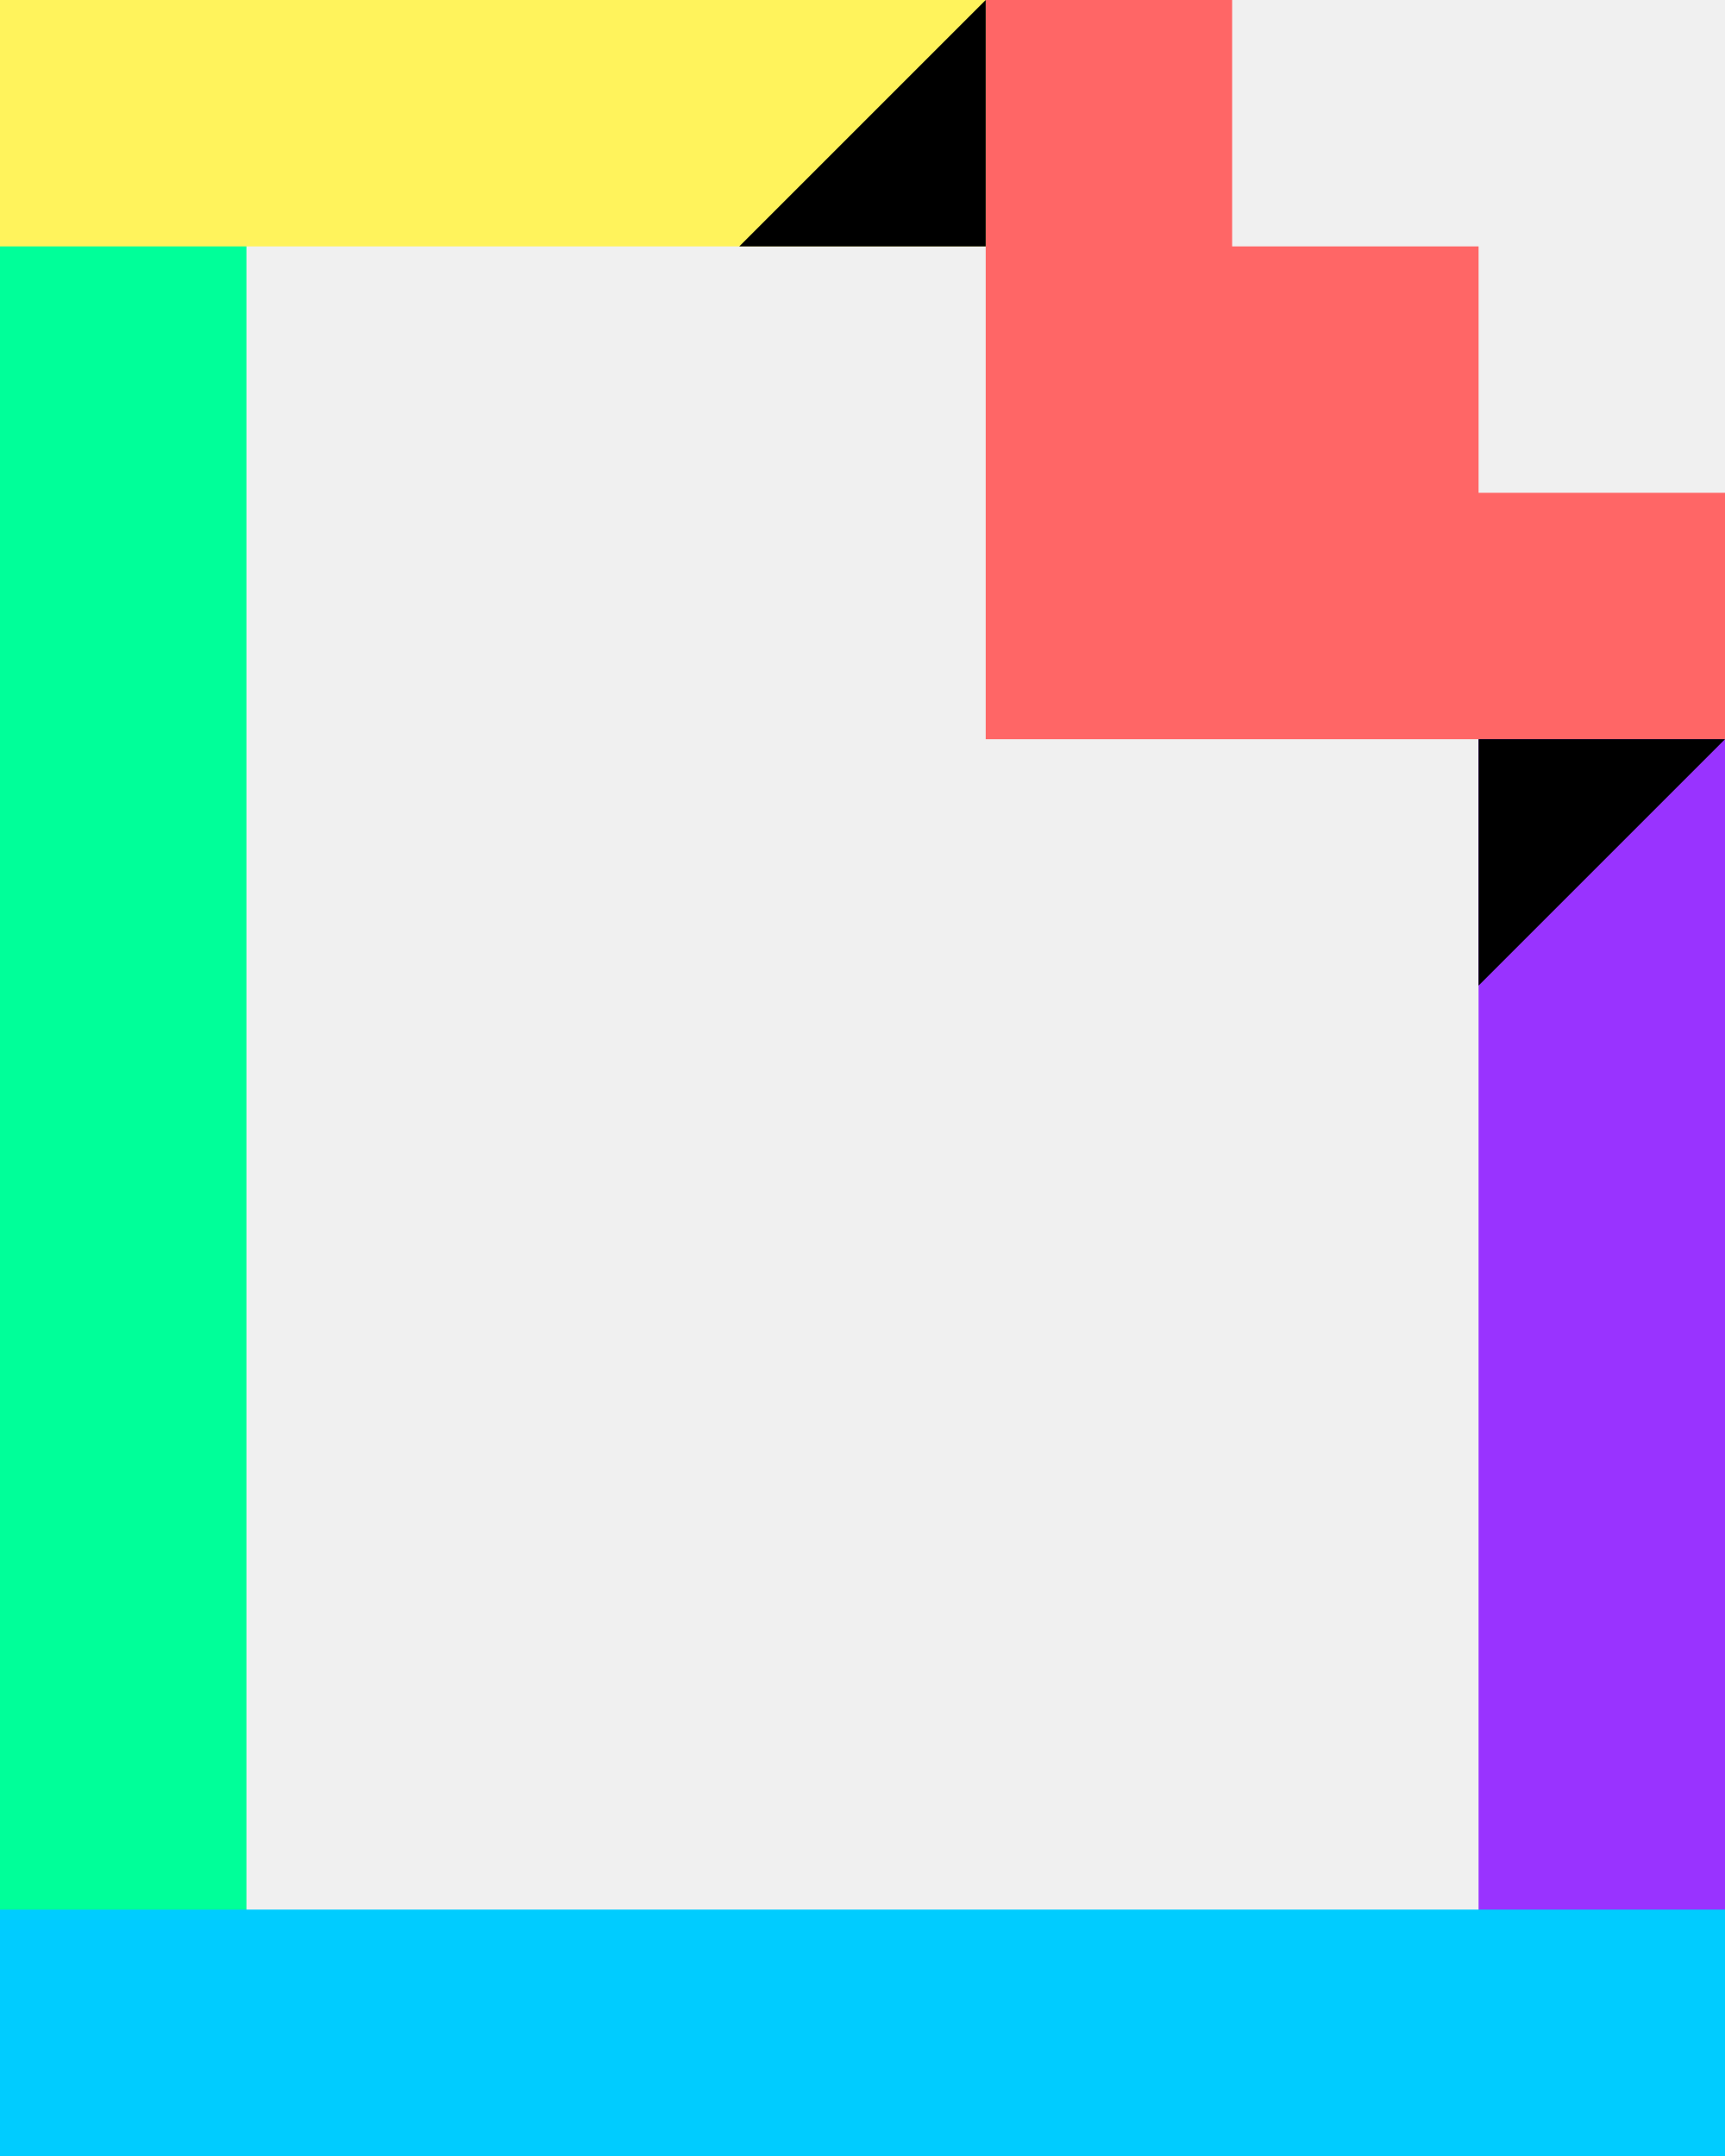
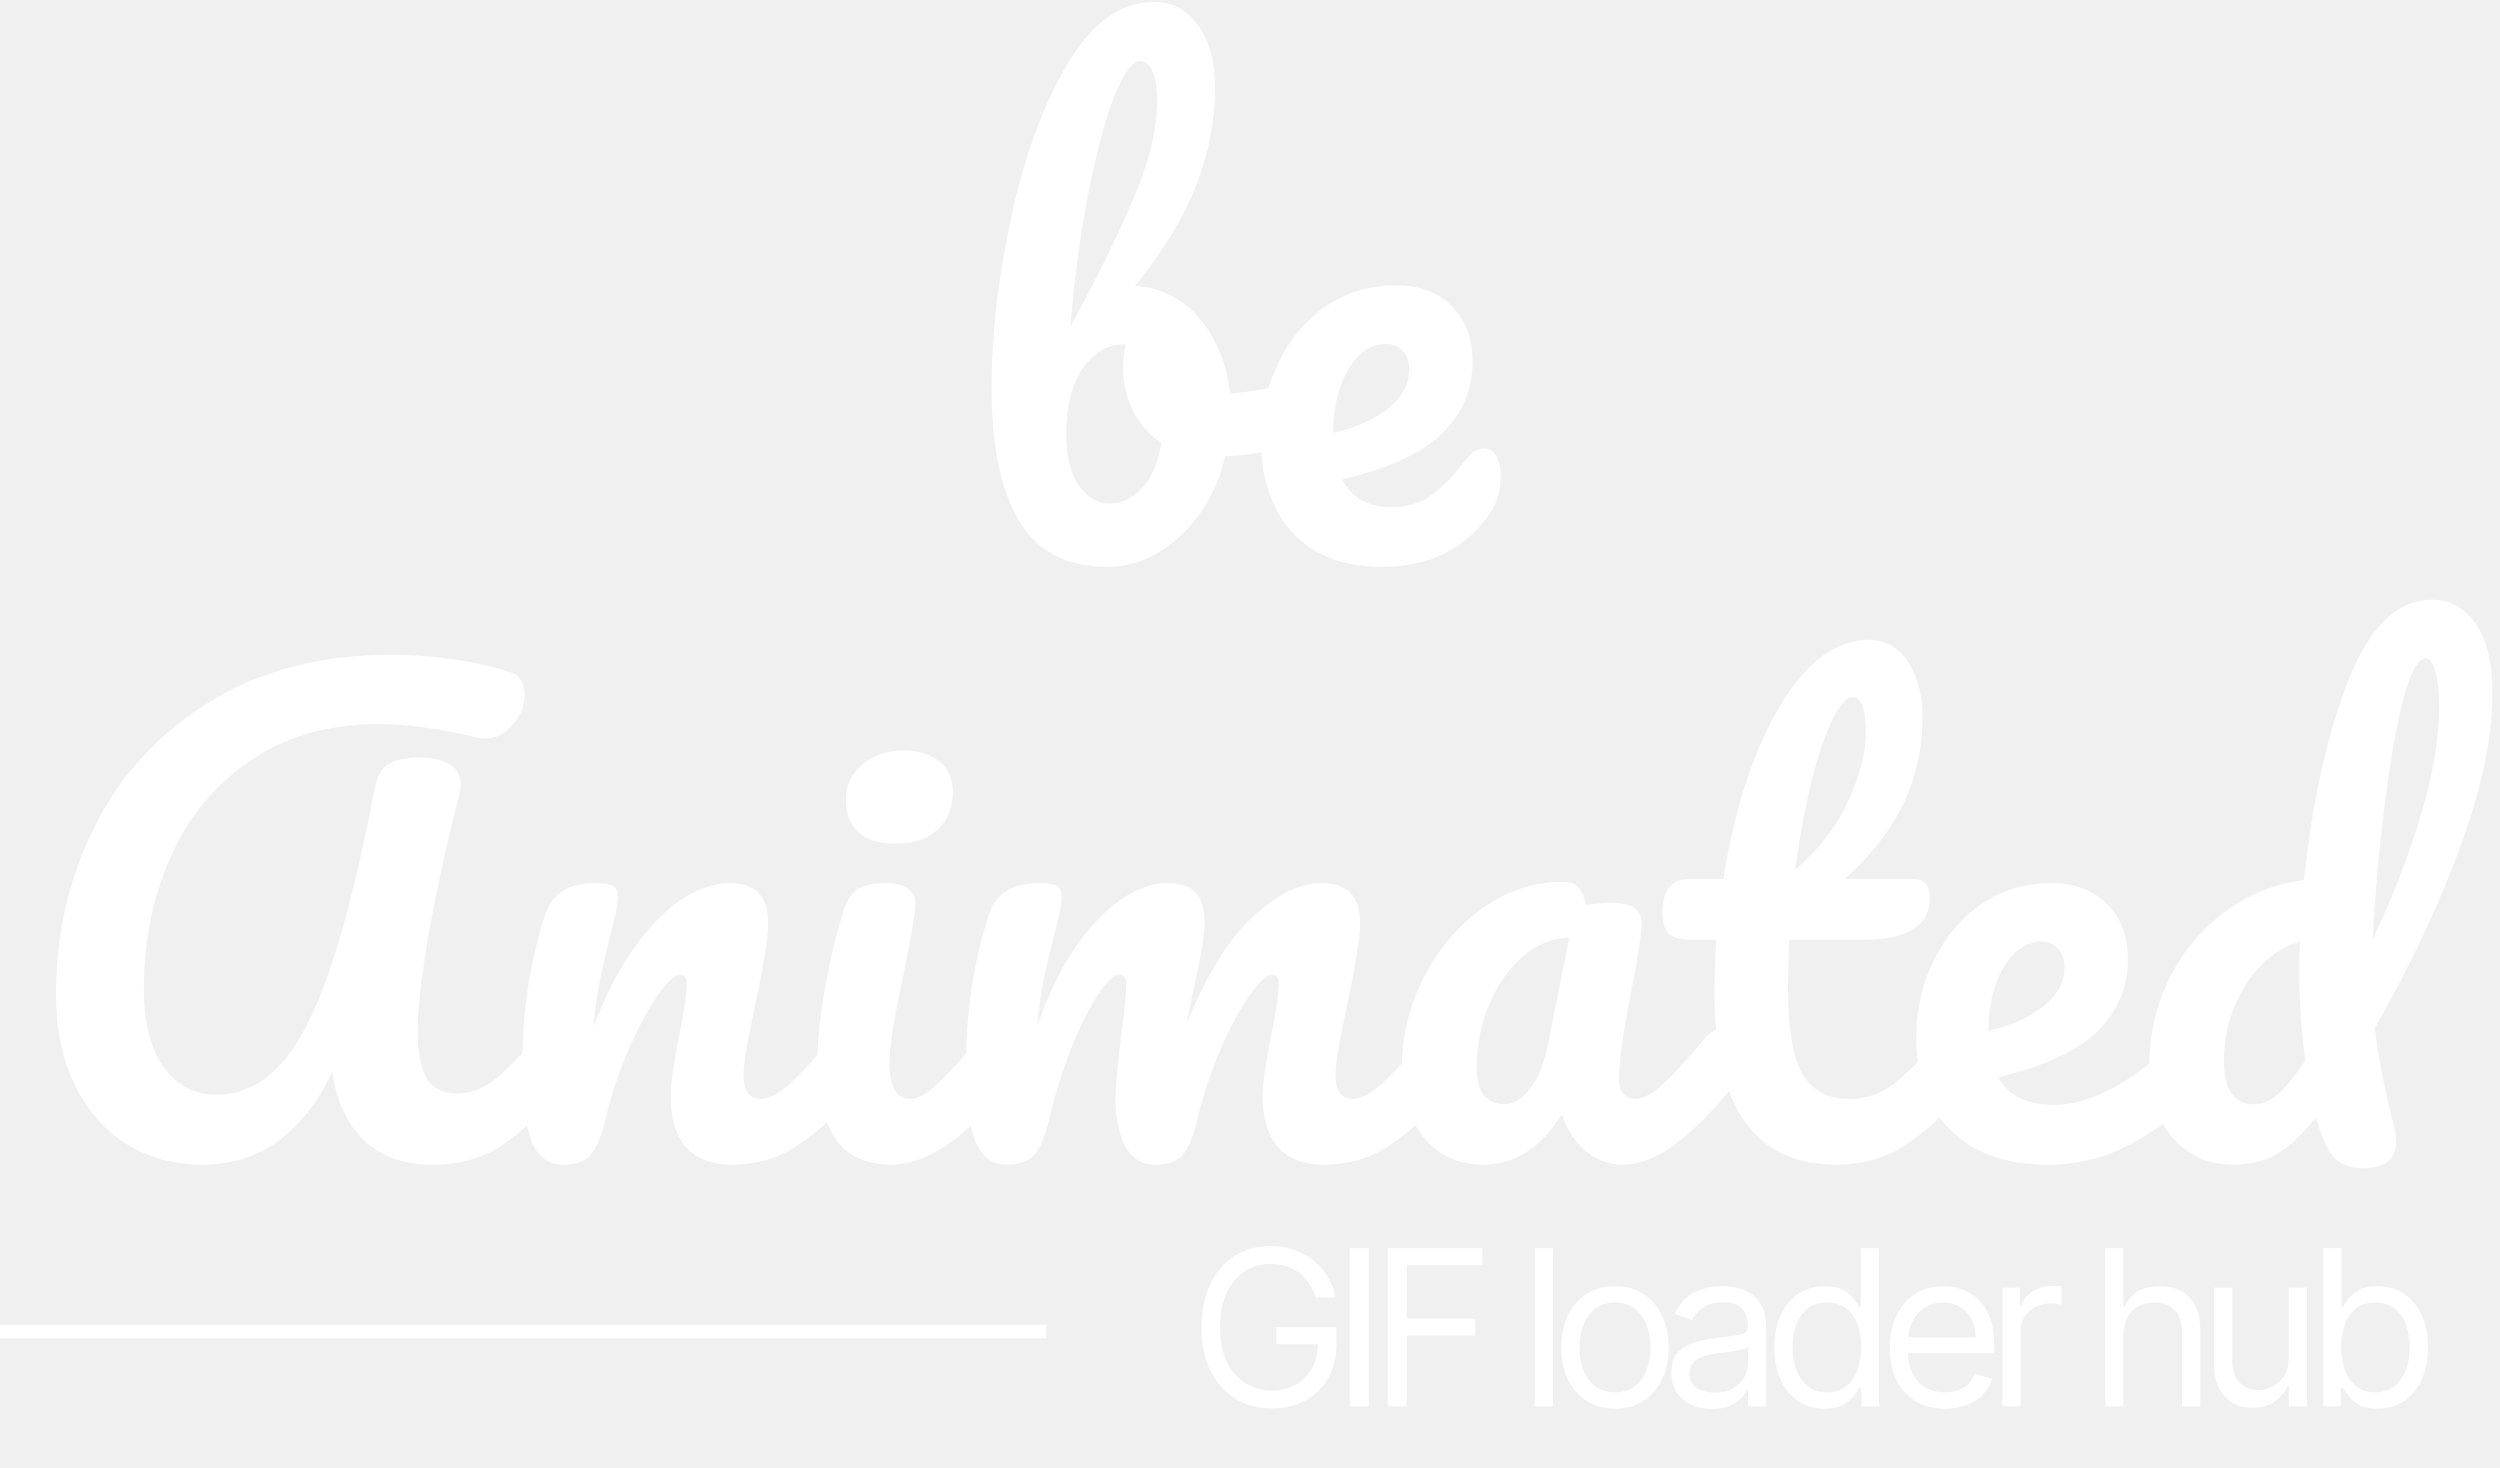
- <svg xmlns="http://www.w3.org/2000/svg" viewBox="0 0 28 35" class="sc-1f039a7e-2 bMXkCi">
-   <g fill-rule="evenodd" clip-rule="evenodd">
-     <path fill="#00ff99" d="M0 3h4v29H0z" />
-     <path fill="#9933ff" d="M24 11h4v21h-4z" />
-     <path fill="#00ccff" d="M0 31h28v4H0z" />
-     <path fill="#fff35c" d="M0 0h16v4H0z" />
-     <path fill="#ff6666" d="M24 8V4h-4V0h-4v12h12V8" />
-     <path class="shadow" d="M24 16v-4h4M16 0v4h-4" />
-   </g>
+ <svg xmlns="http://www.w3.org/2000/svg" width="184" height="108" viewBox="0 0 184 108" fill="none">
+   <path d="M96.077 27.992C96.458 27.992 96.751 28.183 96.957 28.564C97.162 28.945 97.265 29.429 97.265 30.016C97.265 30.749 97.162 31.321 96.957 31.732C96.751 32.113 96.429 32.377 95.989 32.524C94.229 33.14 92.293 33.492 90.181 33.58C89.594 36.015 88.479 37.98 86.837 39.476C85.223 40.972 83.434 41.72 81.469 41.72C78.506 41.72 76.35 40.591 75.001 38.332C73.651 36.073 72.977 32.803 72.977 28.52C72.977 24.736 73.446 20.629 74.385 16.2C75.323 11.741 76.687 7.957 78.477 4.848C80.295 1.709 82.451 0.14 84.945 0.14C86.294 0.14 87.379 0.727 88.201 1.9C89.022 3.044 89.433 4.54 89.433 6.388C89.433 8.793 88.978 11.184 88.069 13.56C87.159 15.936 85.649 18.429 83.537 21.04C85.502 21.187 87.101 22.008 88.333 23.504C89.565 24.971 90.298 26.789 90.533 28.96C91.911 28.872 93.554 28.579 95.461 28.08C95.637 28.021 95.842 27.992 96.077 27.992ZM83.933 4.496C83.346 4.496 82.701 5.376 81.997 7.136C81.322 8.867 80.691 11.228 80.105 14.22C79.518 17.212 79.078 20.483 78.785 24.032C80.721 20.483 82.261 17.359 83.405 14.66C84.578 11.932 85.165 9.512 85.165 7.4C85.165 6.461 85.047 5.743 84.813 5.244C84.607 4.745 84.314 4.496 83.933 4.496ZM81.645 37.056C82.554 37.056 83.361 36.675 84.065 35.912C84.769 35.149 85.238 34.049 85.473 32.612C84.563 31.996 83.859 31.189 83.361 30.192C82.891 29.195 82.657 28.139 82.657 27.024C82.657 26.613 82.715 26.056 82.833 25.352H82.701C81.498 25.352 80.486 25.953 79.665 27.156C78.873 28.329 78.477 29.913 78.477 31.908C78.477 33.58 78.785 34.856 79.401 35.736C80.046 36.616 80.794 37.056 81.645 37.056ZM109.218 33.008C109.599 33.008 109.892 33.184 110.098 33.536C110.332 33.888 110.45 34.372 110.45 34.988C110.45 36.044 110.2 36.953 109.702 37.716C108.88 38.977 107.795 39.96 106.446 40.664C105.126 41.368 103.542 41.72 101.694 41.72C98.877 41.72 96.692 40.884 95.138 39.212C93.583 37.511 92.805 35.223 92.805 32.348C92.805 30.324 93.231 28.447 94.082 26.716C94.932 24.956 96.106 23.563 97.602 22.536C99.127 21.509 100.843 20.996 102.75 20.996C104.451 20.996 105.815 21.509 106.842 22.536C107.868 23.533 108.382 24.897 108.382 26.628C108.382 28.652 107.648 30.397 106.182 31.864C104.744 33.301 102.28 34.445 98.79 35.296C99.493 36.645 100.682 37.32 102.354 37.32C103.556 37.32 104.539 37.041 105.302 36.484C106.094 35.927 107.003 34.988 108.03 33.668C108.382 33.228 108.778 33.008 109.218 33.008ZM102.002 25.308C100.916 25.308 99.992 25.939 99.23 27.2C98.496 28.461 98.129 29.987 98.129 31.776V31.864C99.86 31.453 101.224 30.837 102.222 30.016C103.219 29.195 103.718 28.241 103.718 27.156C103.718 26.599 103.556 26.159 103.234 25.836C102.94 25.484 102.53 25.308 102.002 25.308ZM14.856 85.72C12.832 85.72 10.999 85.221 9.356 84.224C7.743 83.227 6.467 81.789 5.528 79.912C4.59 78.005 4.12 75.761 4.12 73.18C4.12 68.721 5.074 64.6 6.98 60.816C8.887 57.003 11.703 53.952 15.428 51.664C19.154 49.347 23.627 48.188 28.848 48.188C30.198 48.188 31.635 48.291 33.16 48.496C34.715 48.701 36.123 49.009 37.384 49.42C38.206 49.655 38.616 50.241 38.616 51.18C38.616 51.943 38.323 52.661 37.736 53.336C37.179 54.011 36.519 54.348 35.756 54.348C35.522 54.348 35.346 54.333 35.228 54.304C33.703 53.952 32.398 53.703 31.312 53.556C30.227 53.38 29.083 53.292 27.88 53.292C24.155 53.292 20.987 54.201 18.376 56.02C15.766 57.809 13.815 60.185 12.524 63.148C11.234 66.111 10.588 69.308 10.588 72.74C10.588 75.233 11.072 77.169 12.04 78.548C13.038 79.897 14.328 80.572 15.912 80.572C17.702 80.572 19.271 79.839 20.62 78.372C21.97 76.905 23.202 74.529 24.316 71.244C25.431 67.959 26.531 63.5 27.616 57.868C27.792 57.047 28.144 56.489 28.672 56.196C29.2 55.903 29.904 55.756 30.784 55.756C32.867 55.756 33.908 56.431 33.908 57.78C33.908 58.015 33.864 58.308 33.776 58.66C33.014 61.505 32.31 64.659 31.664 68.12C31.048 71.552 30.74 74.163 30.74 75.952C30.74 77.536 30.975 78.695 31.444 79.428C31.914 80.132 32.632 80.484 33.6 80.484C34.539 80.484 35.434 80.176 36.284 79.56C37.135 78.915 38.206 77.829 39.496 76.304C39.848 75.893 40.244 75.688 40.684 75.688C41.066 75.688 41.359 75.864 41.564 76.216C41.799 76.568 41.916 77.052 41.916 77.668C41.916 78.812 41.638 79.721 41.08 80.396C39.643 82.127 38.235 83.447 36.856 84.356C35.478 85.265 33.791 85.72 31.796 85.72C29.743 85.72 28.086 85.133 26.824 83.96C25.563 82.757 24.771 81.071 24.448 78.9C22.278 83.447 19.08 85.72 14.856 85.72ZM41.482 85.72C40.367 85.72 39.575 85.133 39.106 83.96C38.666 82.787 38.446 80.909 38.446 78.328C38.446 74.515 38.989 70.892 40.074 67.46C40.338 66.609 40.763 65.993 41.35 65.612C41.966 65.201 42.817 64.996 43.902 64.996C44.489 64.996 44.899 65.069 45.134 65.216C45.369 65.363 45.486 65.641 45.486 66.052C45.486 66.521 45.266 67.577 44.826 69.22C44.533 70.393 44.298 71.42 44.122 72.3C43.946 73.18 43.799 74.265 43.682 75.556C44.65 73.033 45.735 70.98 46.938 69.396C48.141 67.812 49.314 66.683 50.458 66.008C51.631 65.333 52.702 64.996 53.67 64.996C55.577 64.996 56.53 65.949 56.53 67.856C56.53 69 56.207 71.068 55.562 74.06C55.005 76.612 54.726 78.299 54.726 79.12C54.726 80.293 55.151 80.88 56.002 80.88C56.589 80.88 57.278 80.528 58.07 79.824C58.891 79.091 59.977 77.917 61.326 76.304C61.678 75.893 62.074 75.688 62.514 75.688C62.895 75.688 63.189 75.864 63.394 76.216C63.629 76.568 63.746 77.052 63.746 77.668C63.746 78.841 63.467 79.751 62.91 80.396C61.649 81.951 60.285 83.227 58.818 84.224C57.381 85.221 55.738 85.72 53.89 85.72C52.394 85.72 51.265 85.295 50.502 84.444C49.739 83.564 49.358 82.303 49.358 80.66C49.358 79.839 49.563 78.372 49.974 76.26C50.355 74.412 50.546 73.136 50.546 72.432C50.546 71.963 50.385 71.728 50.062 71.728C49.681 71.728 49.138 72.227 48.434 73.224C47.759 74.192 47.055 75.483 46.322 77.096C45.618 78.709 45.046 80.411 44.606 82.2C44.283 83.579 43.902 84.517 43.462 85.016C43.051 85.485 42.391 85.72 41.482 85.72ZM65.95 62.092C64.718 62.092 63.794 61.813 63.178 61.256C62.562 60.669 62.254 59.863 62.254 58.836C62.254 57.809 62.65 56.959 63.442 56.284C64.264 55.58 65.276 55.228 66.478 55.228C67.564 55.228 68.444 55.492 69.118 56.02C69.793 56.548 70.13 57.296 70.13 58.264C70.13 59.437 69.749 60.376 68.986 61.08C68.224 61.755 67.212 62.092 65.95 62.092ZM65.598 85.72C63.692 85.72 62.298 85.045 61.418 83.696C60.568 82.347 60.142 80.557 60.142 78.328C60.142 77.008 60.304 75.321 60.626 73.268C60.978 71.185 61.418 69.249 61.946 67.46C62.21 66.521 62.562 65.876 63.002 65.524C63.442 65.172 64.146 64.996 65.114 64.996C66.61 64.996 67.358 65.495 67.358 66.492C67.358 67.225 67.08 68.927 66.522 71.596C65.818 74.823 65.466 77.008 65.466 78.152C65.466 79.032 65.584 79.707 65.818 80.176C66.053 80.645 66.449 80.88 67.006 80.88C67.534 80.88 68.194 80.513 68.986 79.78C69.778 79.047 70.834 77.888 72.154 76.304C72.506 75.893 72.902 75.688 73.342 75.688C73.724 75.688 74.017 75.864 74.222 76.216C74.457 76.568 74.574 77.052 74.574 77.668C74.574 78.841 74.296 79.751 73.738 80.396C70.834 83.945 68.121 85.72 65.598 85.72ZM74.138 85.72C73.024 85.72 72.232 85.133 71.762 83.96C71.322 82.787 71.102 80.909 71.102 78.328C71.102 74.515 71.645 70.892 72.73 67.46C72.994 66.609 73.42 65.993 74.006 65.612C74.622 65.201 75.473 64.996 76.558 64.996C77.145 64.996 77.556 65.069 77.79 65.216C78.025 65.363 78.142 65.641 78.142 66.052C78.142 66.521 77.922 67.577 77.482 69.22C77.189 70.393 76.954 71.42 76.778 72.3C76.602 73.151 76.456 74.221 76.338 75.512C77.13 73.224 78.069 71.288 79.154 69.704C80.269 68.12 81.398 66.947 82.542 66.184C83.716 65.392 84.816 64.996 85.842 64.996C86.869 64.996 87.588 65.231 87.998 65.7C88.438 66.169 88.658 66.888 88.658 67.856C88.658 68.795 88.38 70.496 87.822 72.96C87.588 74.016 87.426 74.808 87.338 75.336C88.805 71.728 90.433 69.103 92.222 67.46C94.012 65.817 95.684 64.996 97.238 64.996C99.145 64.996 100.098 65.949 100.098 67.856C100.098 69 99.776 71.068 99.13 74.06C98.573 76.612 98.294 78.299 98.294 79.12C98.294 80.293 98.72 80.88 99.57 80.88C100.157 80.88 100.846 80.528 101.638 79.824C102.46 79.091 103.545 77.917 104.894 76.304C105.246 75.893 105.642 75.688 106.082 75.688C106.464 75.688 106.757 75.864 106.962 76.216C107.197 76.568 107.314 77.052 107.314 77.668C107.314 78.841 107.036 79.751 106.478 80.396C105.217 81.951 103.853 83.227 102.386 84.224C100.949 85.221 99.306 85.72 97.458 85.72C95.962 85.72 94.833 85.295 94.07 84.444C93.308 83.564 92.926 82.303 92.926 80.66C92.926 79.839 93.132 78.372 93.542 76.26C93.924 74.412 94.114 73.136 94.114 72.432C94.114 71.963 93.953 71.728 93.63 71.728C93.249 71.728 92.706 72.227 92.002 73.224C91.298 74.192 90.594 75.483 89.89 77.096C89.186 78.709 88.614 80.411 88.174 82.2C87.852 83.608 87.47 84.547 87.03 85.016C86.62 85.485 85.945 85.72 85.006 85.72C84.038 85.72 83.305 85.265 82.806 84.356C82.337 83.417 82.102 82.288 82.102 80.968C82.102 79.853 82.249 78.24 82.542 76.128C82.777 74.251 82.894 73.019 82.894 72.432C82.894 71.963 82.733 71.728 82.41 71.728C81.97 71.728 81.413 72.256 80.738 73.312C80.064 74.368 79.404 75.717 78.758 77.36C78.142 79.003 77.644 80.616 77.262 82.2C76.94 83.579 76.558 84.517 76.118 85.016C75.708 85.485 75.048 85.72 74.138 85.72ZM109.169 85.72C107.35 85.72 105.898 85.06 104.813 83.74C103.727 82.42 103.185 80.689 103.185 78.548C103.185 76.201 103.727 73.987 104.813 71.904C105.898 69.792 107.335 68.105 109.125 66.844C110.943 65.553 112.865 64.908 114.889 64.908C115.534 64.908 115.959 65.04 116.165 65.304C116.399 65.539 116.59 65.979 116.737 66.624C117.353 66.507 117.998 66.448 118.673 66.448C120.11 66.448 120.829 66.961 120.829 67.988C120.829 68.604 120.609 70.071 120.169 72.388C119.494 75.761 119.157 78.108 119.157 79.428C119.157 79.868 119.259 80.22 119.465 80.484C119.699 80.748 119.993 80.88 120.345 80.88C120.902 80.88 121.577 80.528 122.369 79.824C123.161 79.091 124.231 77.917 125.581 76.304C125.933 75.893 126.329 75.688 126.769 75.688C127.15 75.688 127.443 75.864 127.649 76.216C127.883 76.568 128.001 77.052 128.001 77.668C128.001 78.841 127.722 79.751 127.165 80.396C125.962 81.892 124.686 83.153 123.337 84.18C121.987 85.207 120.682 85.72 119.421 85.72C118.453 85.72 117.558 85.397 116.737 84.752C115.945 84.077 115.343 83.168 114.933 82.024C113.407 84.488 111.486 85.72 109.169 85.72ZM110.753 81.276C111.398 81.276 112.014 80.895 112.601 80.132C113.187 79.369 113.613 78.357 113.877 77.096L115.505 69C114.273 69.029 113.129 69.499 112.073 70.408C111.046 71.288 110.225 72.461 109.609 73.928C108.993 75.395 108.685 76.949 108.685 78.592C108.685 79.501 108.861 80.176 109.213 80.616C109.594 81.056 110.107 81.276 110.753 81.276ZM144.049 75.688C144.43 75.688 144.723 75.864 144.928 76.216C145.163 76.568 145.281 77.052 145.281 77.668C145.281 78.841 145.002 79.751 144.445 80.396C143.183 81.951 141.805 83.227 140.309 84.224C138.813 85.221 137.097 85.72 135.161 85.72C129.177 85.72 126.185 81.511 126.185 73.092C126.185 71.801 126.229 70.496 126.317 69.176H124.601C123.721 69.176 123.119 69.015 122.797 68.692C122.503 68.369 122.357 67.856 122.357 67.152C122.357 65.509 123.017 64.688 124.337 64.688H126.845C127.343 61.461 128.106 58.513 129.133 55.844C130.159 53.175 131.391 51.048 132.829 49.464C134.295 47.88 135.865 47.088 137.537 47.088C138.769 47.088 139.737 47.631 140.441 48.716C141.145 49.801 141.497 51.165 141.497 52.808C141.497 57.355 139.59 61.315 135.777 64.688H140.705C141.174 64.688 141.511 64.791 141.717 64.996C141.922 65.201 142.025 65.583 142.025 66.14C142.025 68.164 140.367 69.176 137.053 69.176H131.685C131.626 70.643 131.597 71.787 131.597 72.608C131.597 75.659 131.949 77.8 132.653 79.032C133.386 80.264 134.53 80.88 136.085 80.88C137.346 80.88 138.461 80.499 139.429 79.736C140.397 78.973 141.541 77.829 142.861 76.304C143.213 75.893 143.609 75.688 144.049 75.688ZM136.349 51.312C135.909 51.312 135.41 51.869 134.853 52.984C134.325 54.069 133.811 55.595 133.312 57.56C132.843 59.496 132.447 61.652 132.125 64.028C133.855 62.532 135.146 60.86 135.997 59.012C136.877 57.135 137.317 55.433 137.317 53.908C137.317 52.177 136.994 51.312 136.349 51.312ZM161.322 75.688C161.703 75.688 161.997 75.864 162.202 76.216C162.437 76.568 162.554 77.052 162.554 77.668C162.554 78.841 162.275 79.751 161.718 80.396C160.633 81.716 159.093 82.933 157.098 84.048C155.133 85.163 153.021 85.72 150.762 85.72C147.682 85.72 145.291 84.884 143.59 83.212C141.889 81.54 141.038 79.252 141.038 76.348C141.038 74.324 141.463 72.447 142.314 70.716C143.165 68.956 144.338 67.563 145.834 66.536C147.359 65.509 149.075 64.996 150.982 64.996C152.683 64.996 154.047 65.509 155.074 66.536C156.101 67.533 156.614 68.897 156.614 70.628C156.614 72.652 155.881 74.397 154.414 75.864C152.977 77.301 150.527 78.445 147.066 79.296C147.799 80.645 149.193 81.32 151.246 81.32C152.566 81.32 154.062 80.865 155.734 79.956C157.435 79.017 158.902 77.8 160.134 76.304C160.486 75.893 160.882 75.688 161.322 75.688ZM150.234 69.308C149.149 69.308 148.225 69.939 147.462 71.2C146.729 72.461 146.362 73.987 146.362 75.776V75.864C148.093 75.453 149.457 74.837 150.454 74.016C151.451 73.195 151.95 72.241 151.95 71.156C151.95 70.599 151.789 70.159 151.466 69.836C151.173 69.484 150.762 69.308 150.234 69.308ZM174.773 75.688C175.095 78.093 175.565 80.469 176.181 82.816C176.298 83.197 176.357 83.593 176.357 84.004C176.357 85.324 175.55 85.984 173.937 85.984C173.027 85.984 172.323 85.735 171.825 85.236C171.355 84.737 170.915 83.799 170.505 82.42L170.461 82.244C169.346 83.623 168.334 84.547 167.425 85.016C166.545 85.485 165.518 85.72 164.345 85.72C162.555 85.72 161.074 85.06 159.901 83.74C158.757 82.391 158.185 80.645 158.185 78.504C158.185 76.157 158.683 73.987 159.681 71.992C160.678 69.997 162.042 68.369 163.773 67.108C165.503 65.817 167.439 65.04 169.581 64.776C170.138 59.232 171.194 54.407 172.749 50.3C174.333 46.193 176.43 44.14 179.041 44.14C180.302 44.14 181.343 44.712 182.165 45.856C183.015 47 183.441 48.731 183.441 51.048C183.441 54.275 182.649 58.044 181.065 62.356C179.481 66.668 177.383 71.112 174.773 75.688ZM178.557 48.452C177.706 48.452 176.899 50.623 176.137 54.964C175.403 59.305 174.905 64.028 174.641 69.132C177.897 62.092 179.525 56.372 179.525 51.972C179.525 50.857 179.422 49.992 179.217 49.376C179.041 48.76 178.821 48.452 178.557 48.452ZM165.885 81.276C166.471 81.276 167.029 81.056 167.557 80.616C168.114 80.176 168.818 79.325 169.669 78.064C169.375 75.923 169.229 73.708 169.229 71.42C169.229 70.511 169.243 69.807 169.273 69.308C167.659 69.777 166.325 70.848 165.269 72.52C164.213 74.192 163.685 76.04 163.685 78.064C163.685 80.205 164.418 81.276 165.885 81.276Z" fill="white" />
+   <rect width="77" height="1" transform="translate(0 97.5)" fill="white" />
+   <path d="M96.841 95.5C96.716 95.117 96.551 94.775 96.347 94.472C96.146 94.165 95.905 93.903 95.625 93.688C95.348 93.472 95.034 93.307 94.682 93.193C94.329 93.079 93.943 93.023 93.523 93.023C92.833 93.023 92.206 93.201 91.642 93.557C91.078 93.913 90.629 94.438 90.295 95.131C89.962 95.824 89.795 96.674 89.795 97.682C89.795 98.689 89.964 99.54 90.301 100.233C90.638 100.926 91.095 101.451 91.67 101.807C92.246 102.163 92.894 102.341 93.614 102.341C94.28 102.341 94.867 102.199 95.375 101.915C95.886 101.627 96.284 101.222 96.568 100.699C96.856 100.172 97 99.553 97 98.841L97.432 98.932H93.932V97.682H98.364V98.932C98.364 99.89 98.159 100.723 97.75 101.432C97.345 102.14 96.784 102.689 96.068 103.08C95.356 103.466 94.538 103.659 93.614 103.659C92.583 103.659 91.678 103.417 90.898 102.932C90.121 102.447 89.515 101.758 89.079 100.864C88.648 99.97 88.432 98.909 88.432 97.682C88.432 96.761 88.555 95.934 88.801 95.199C89.051 94.46 89.403 93.831 89.858 93.312C90.312 92.794 90.85 92.396 91.472 92.119C92.093 91.843 92.776 91.704 93.523 91.704C94.136 91.704 94.708 91.797 95.239 91.983C95.773 92.165 96.248 92.424 96.665 92.761C97.085 93.095 97.436 93.494 97.716 93.96C97.996 94.422 98.189 94.936 98.295 95.5H96.841ZM100.746 91.864V103.5H99.337V91.864H100.746ZM102.131 103.5V91.864H109.109V93.114H103.54V97.046H108.586V98.296H103.54V103.5H102.131ZM114.301 91.864V103.5H112.96V91.864H114.301ZM118.862 103.682C118.075 103.682 117.383 103.494 116.789 103.119C116.198 102.744 115.736 102.22 115.402 101.545C115.073 100.871 114.908 100.083 114.908 99.182C114.908 98.273 115.073 97.479 115.402 96.801C115.736 96.123 116.198 95.597 116.789 95.222C117.383 94.847 118.075 94.659 118.862 94.659C119.65 94.659 120.34 94.847 120.931 95.222C121.525 95.597 121.987 96.123 122.317 96.801C122.65 97.479 122.817 98.273 122.817 99.182C122.817 100.083 122.65 100.871 122.317 101.545C121.987 102.22 121.525 102.744 120.931 103.119C120.34 103.494 119.65 103.682 118.862 103.682ZM118.862 102.477C119.461 102.477 119.953 102.324 120.34 102.017C120.726 101.71 121.012 101.307 121.198 100.807C121.383 100.307 121.476 99.765 121.476 99.182C121.476 98.599 121.383 98.055 121.198 97.551C121.012 97.047 120.726 96.64 120.34 96.329C119.953 96.019 119.461 95.864 118.862 95.864C118.264 95.864 117.772 96.019 117.385 96.329C116.999 96.64 116.713 97.047 116.527 97.551C116.342 98.055 116.249 98.599 116.249 99.182C116.249 99.765 116.342 100.307 116.527 100.807C116.713 101.307 116.999 101.71 117.385 102.017C117.772 102.324 118.264 102.477 118.862 102.477ZM125.992 103.705C125.439 103.705 124.937 103.6 124.486 103.392C124.036 103.18 123.678 102.875 123.412 102.477C123.147 102.076 123.015 101.591 123.015 101.023C123.015 100.523 123.113 100.117 123.31 99.807C123.507 99.492 123.77 99.246 124.1 99.068C124.43 98.89 124.793 98.758 125.191 98.671C125.592 98.579 125.996 98.508 126.401 98.454C126.931 98.386 127.361 98.335 127.691 98.301C128.024 98.263 128.267 98.201 128.418 98.114C128.573 98.026 128.651 97.875 128.651 97.659V97.614C128.651 97.053 128.498 96.617 128.191 96.307C127.888 95.996 127.428 95.841 126.81 95.841C126.17 95.841 125.668 95.981 125.305 96.261C124.941 96.542 124.685 96.841 124.537 97.159L123.265 96.704C123.492 96.174 123.795 95.761 124.174 95.466C124.556 95.167 124.973 94.958 125.424 94.841C125.878 94.72 126.325 94.659 126.765 94.659C127.045 94.659 127.367 94.693 127.731 94.761C128.098 94.826 128.452 94.96 128.793 95.165C129.138 95.369 129.424 95.678 129.651 96.091C129.878 96.504 129.992 97.057 129.992 97.75V103.5H128.651V102.318H128.583C128.492 102.508 128.341 102.71 128.128 102.926C127.916 103.142 127.634 103.326 127.282 103.477C126.93 103.629 126.5 103.705 125.992 103.705ZM126.197 102.5C126.727 102.5 127.174 102.396 127.537 102.188C127.905 101.979 128.181 101.71 128.367 101.381C128.556 101.051 128.651 100.705 128.651 100.341V99.114C128.594 99.182 128.469 99.244 128.276 99.301C128.087 99.354 127.867 99.401 127.617 99.443C127.371 99.481 127.13 99.515 126.895 99.546C126.664 99.572 126.477 99.595 126.333 99.614C125.984 99.659 125.659 99.733 125.356 99.835C125.056 99.934 124.814 100.083 124.628 100.284C124.447 100.481 124.356 100.75 124.356 101.091C124.356 101.557 124.528 101.909 124.873 102.148C125.221 102.383 125.662 102.5 126.197 102.5ZM134.295 103.682C133.568 103.682 132.926 103.498 132.369 103.131C131.812 102.759 131.376 102.237 131.062 101.562C130.748 100.884 130.59 100.083 130.59 99.159C130.59 98.242 130.748 97.447 131.062 96.773C131.376 96.099 131.814 95.578 132.374 95.21C132.935 94.843 133.583 94.659 134.318 94.659C134.886 94.659 135.335 94.754 135.664 94.943C135.998 95.129 136.251 95.341 136.426 95.579C136.604 95.814 136.742 96.008 136.84 96.159H136.954V91.864H138.295V103.5H136.999V102.159H136.84C136.742 102.318 136.602 102.519 136.42 102.761C136.238 103 135.979 103.214 135.642 103.403C135.304 103.589 134.856 103.682 134.295 103.682ZM134.477 102.477C135.015 102.477 135.469 102.337 135.84 102.057C136.212 101.773 136.494 101.381 136.687 100.881C136.88 100.377 136.977 99.796 136.977 99.136C136.977 98.485 136.882 97.915 136.693 97.426C136.503 96.934 136.223 96.551 135.852 96.278C135.481 96.002 135.022 95.864 134.477 95.864C133.909 95.864 133.435 96.01 133.056 96.301C132.681 96.589 132.399 96.981 132.21 97.477C132.024 97.97 131.931 98.523 131.931 99.136C131.931 99.758 132.026 100.322 132.215 100.83C132.409 101.333 132.693 101.735 133.068 102.034C133.446 102.33 133.916 102.477 134.477 102.477ZM143.156 103.682C142.315 103.682 141.59 103.496 140.98 103.125C140.374 102.75 139.906 102.227 139.577 101.557C139.251 100.883 139.088 100.098 139.088 99.204C139.088 98.311 139.251 97.523 139.577 96.841C139.906 96.155 140.364 95.621 140.952 95.239C141.542 94.852 142.232 94.659 143.02 94.659C143.474 94.659 143.923 94.735 144.366 94.886C144.809 95.038 145.213 95.284 145.577 95.625C145.94 95.962 146.23 96.409 146.446 96.966C146.662 97.523 146.77 98.208 146.77 99.023V99.591H140.042V98.432H145.406C145.406 97.939 145.308 97.5 145.111 97.114C144.917 96.727 144.641 96.422 144.281 96.199C143.925 95.975 143.505 95.864 143.02 95.864C142.486 95.864 142.023 95.996 141.633 96.261C141.247 96.523 140.95 96.864 140.741 97.284C140.533 97.704 140.429 98.155 140.429 98.636V99.409C140.429 100.068 140.542 100.627 140.77 101.085C141.001 101.54 141.321 101.886 141.73 102.125C142.139 102.36 142.614 102.477 143.156 102.477C143.508 102.477 143.827 102.428 144.111 102.33C144.398 102.227 144.647 102.076 144.855 101.875C145.063 101.67 145.224 101.417 145.338 101.114L146.633 101.477C146.497 101.917 146.268 102.303 145.946 102.636C145.624 102.966 145.226 103.223 144.753 103.409C144.279 103.591 143.747 103.682 143.156 103.682ZM147.369 103.5V94.773H148.665V96.091H148.756C148.915 95.659 149.203 95.309 149.619 95.04C150.036 94.771 150.506 94.636 151.029 94.636C151.127 94.636 151.25 94.638 151.398 94.642C151.546 94.646 151.657 94.651 151.733 94.659V96.023C151.688 96.011 151.583 95.994 151.421 95.972C151.262 95.945 151.093 95.932 150.915 95.932C150.491 95.932 150.112 96.021 149.779 96.199C149.449 96.373 149.188 96.615 148.994 96.926C148.805 97.233 148.71 97.583 148.71 97.977V103.5H147.369ZM156.283 98.25V103.5H154.943V91.864H156.283V96.136H156.397C156.602 95.686 156.908 95.328 157.318 95.062C157.73 94.794 158.28 94.659 158.965 94.659C159.56 94.659 160.081 94.778 160.528 95.017C160.975 95.252 161.321 95.614 161.568 96.102C161.818 96.587 161.943 97.204 161.943 97.954V103.5H160.602V98.046C160.602 97.352 160.422 96.816 160.062 96.438C159.706 96.055 159.212 95.864 158.579 95.864C158.14 95.864 157.746 95.956 157.397 96.142C157.052 96.328 156.78 96.599 156.579 96.954C156.382 97.311 156.283 97.742 156.283 98.25ZM168.456 99.932V94.773H169.797V103.5H168.456V102.023H168.365C168.16 102.466 167.842 102.843 167.41 103.153C166.978 103.46 166.433 103.614 165.774 103.614C165.228 103.614 164.744 103.494 164.319 103.256C163.895 103.013 163.562 102.65 163.319 102.165C163.077 101.676 162.956 101.061 162.956 100.318V94.773H164.297V100.227C164.297 100.864 164.475 101.371 164.831 101.75C165.191 102.129 165.649 102.318 166.206 102.318C166.539 102.318 166.878 102.233 167.223 102.062C167.571 101.892 167.863 101.631 168.098 101.278C168.336 100.926 168.456 100.477 168.456 99.932ZM170.994 103.5V91.864H172.335V96.159H172.449C172.547 96.008 172.684 95.814 172.858 95.579C173.036 95.341 173.29 95.129 173.619 94.943C173.953 94.754 174.403 94.659 174.972 94.659C175.707 94.659 176.354 94.843 176.915 95.21C177.475 95.578 177.913 96.099 178.227 96.773C178.542 97.447 178.699 98.242 178.699 99.159C178.699 100.083 178.542 100.884 178.227 101.562C177.913 102.237 177.477 102.759 176.921 103.131C176.364 103.498 175.722 103.682 174.994 103.682C174.434 103.682 173.985 103.589 173.648 103.403C173.311 103.214 173.051 103 172.869 102.761C172.688 102.519 172.547 102.318 172.449 102.159H172.29V103.5H170.994ZM172.313 99.136C172.313 99.796 172.409 100.377 172.602 100.881C172.796 101.381 173.078 101.773 173.449 102.057C173.82 102.337 174.275 102.477 174.813 102.477C175.373 102.477 175.841 102.33 176.216 102.034C176.595 101.735 176.879 101.333 177.068 100.83C177.261 100.322 177.358 99.758 177.358 99.136C177.358 98.523 177.263 97.97 177.074 97.477C176.888 96.981 176.606 96.589 176.227 96.301C175.852 96.01 175.381 95.864 174.813 95.864C174.267 95.864 173.809 96.002 173.438 96.278C173.066 96.551 172.786 96.934 172.597 97.426C172.407 97.915 172.313 98.485 172.313 99.136Z" fill="white" />
</svg>
